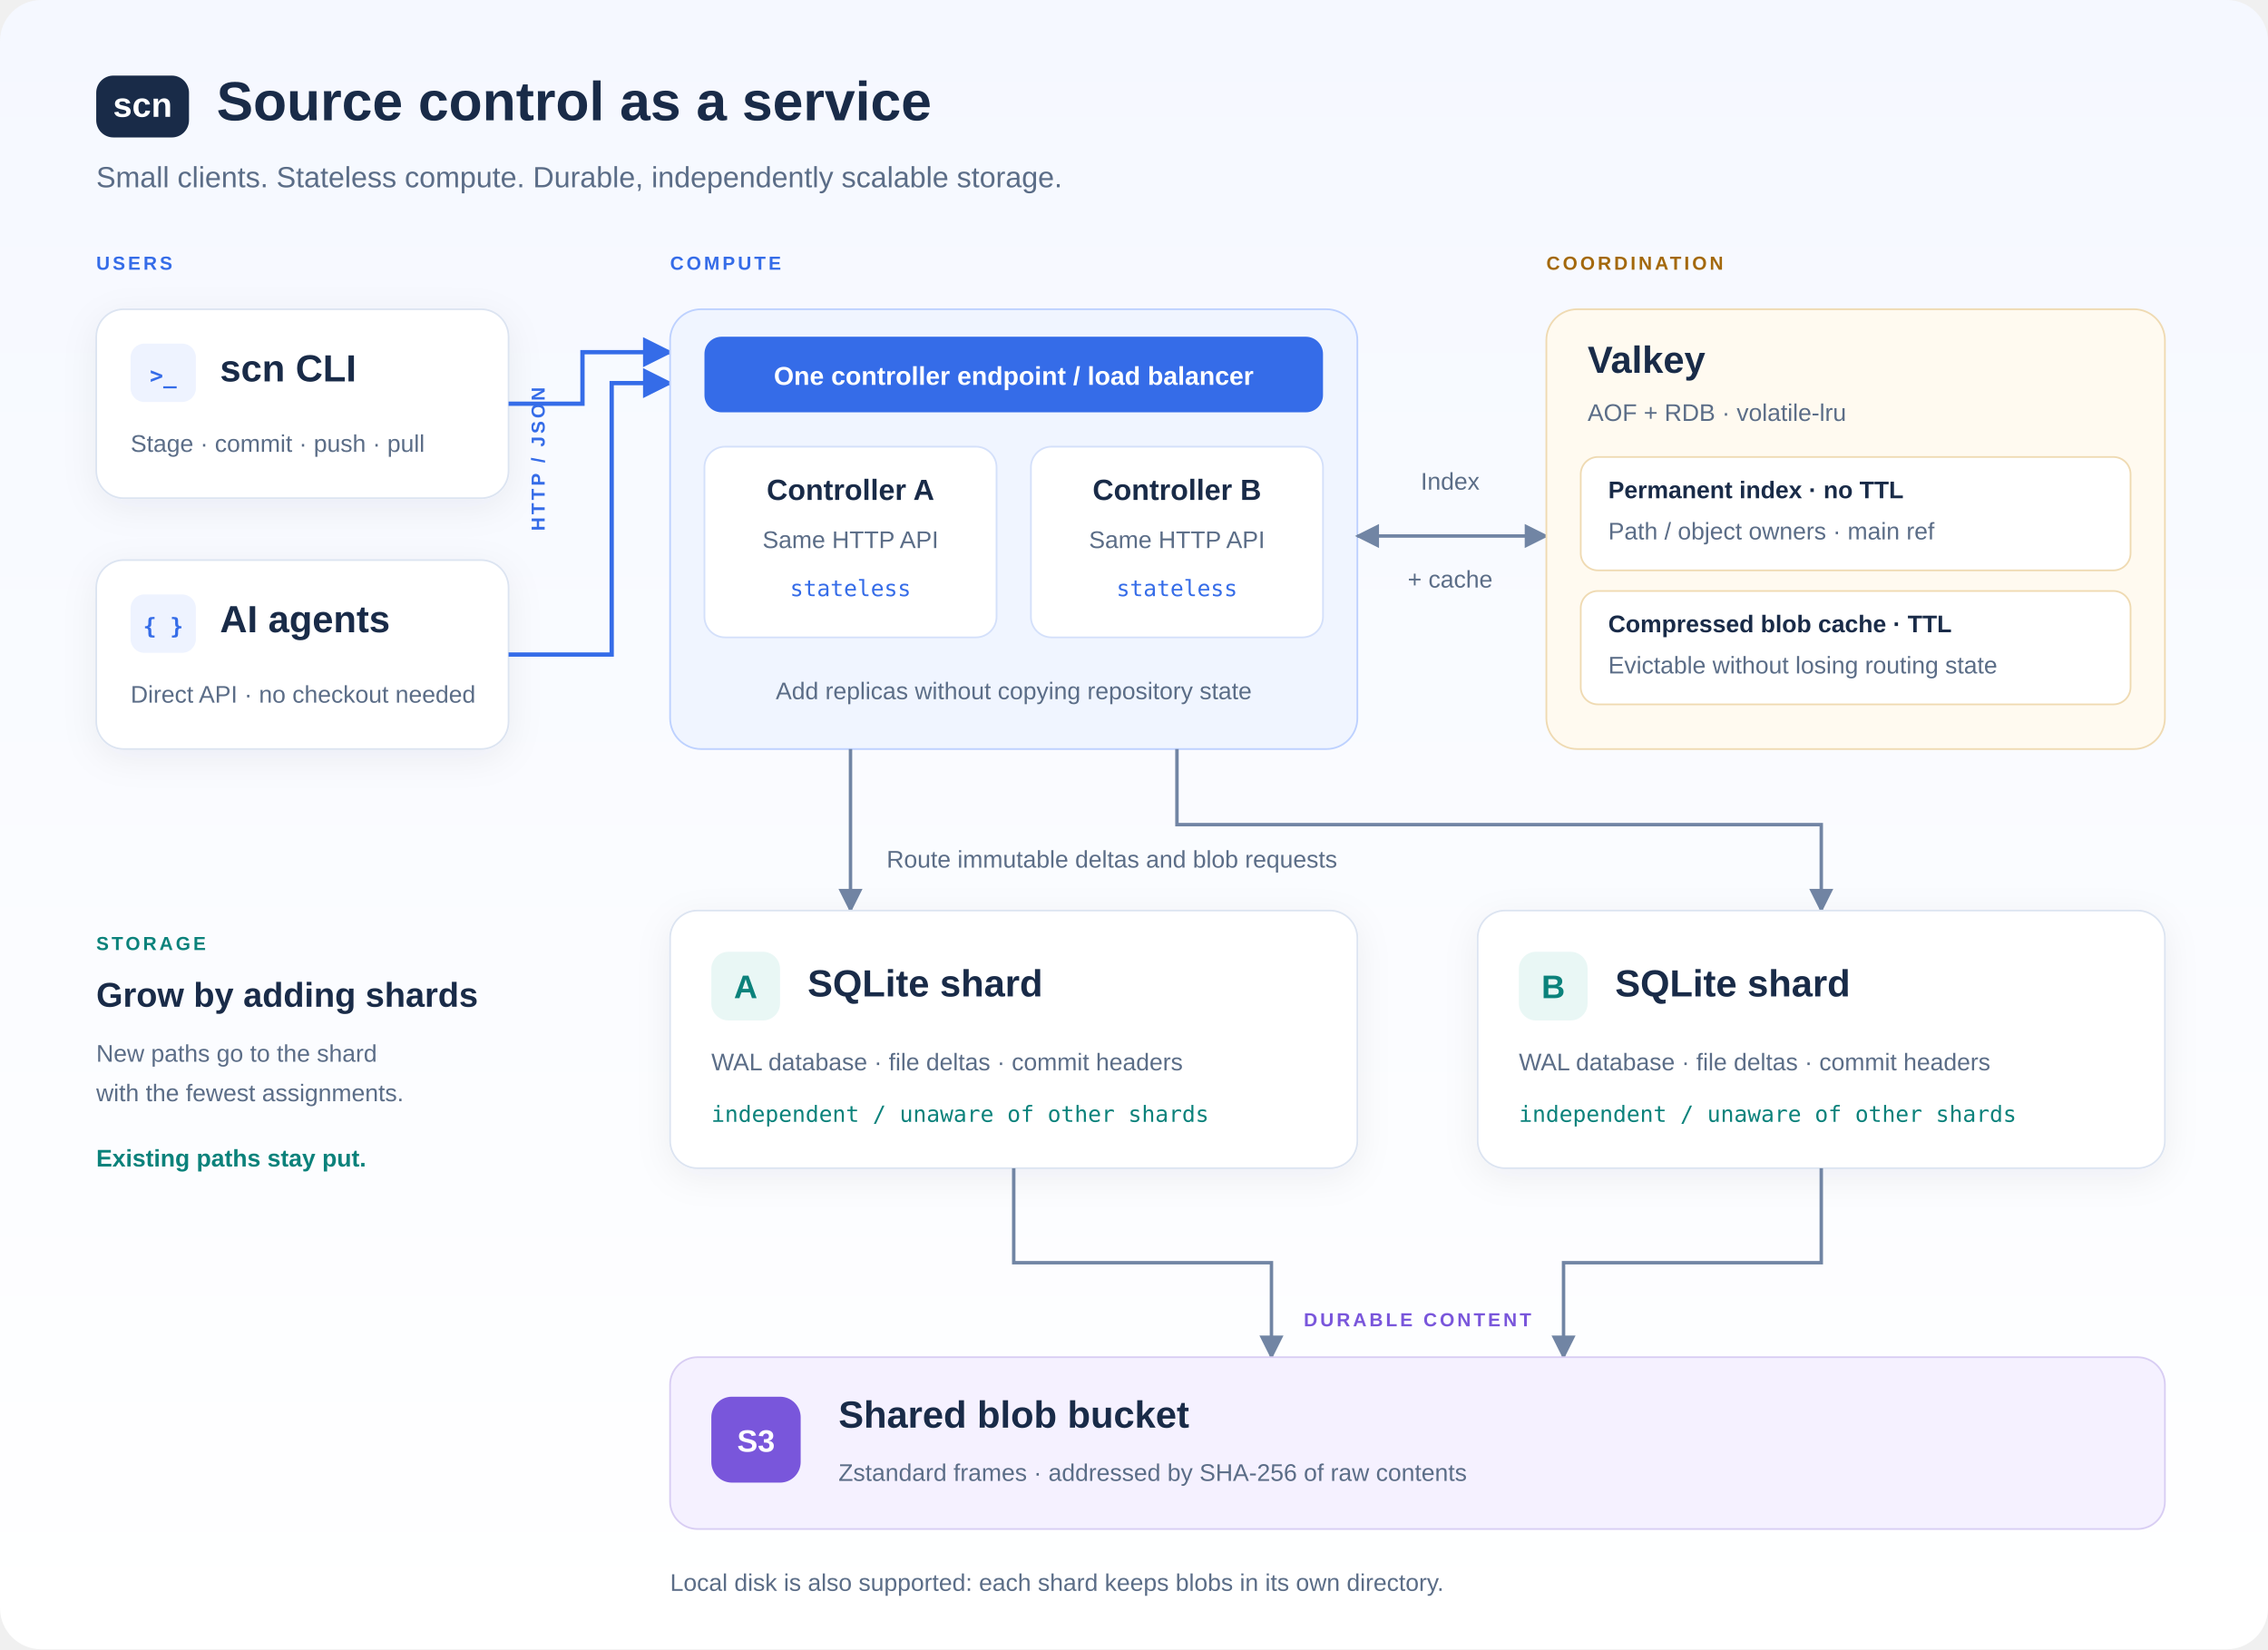
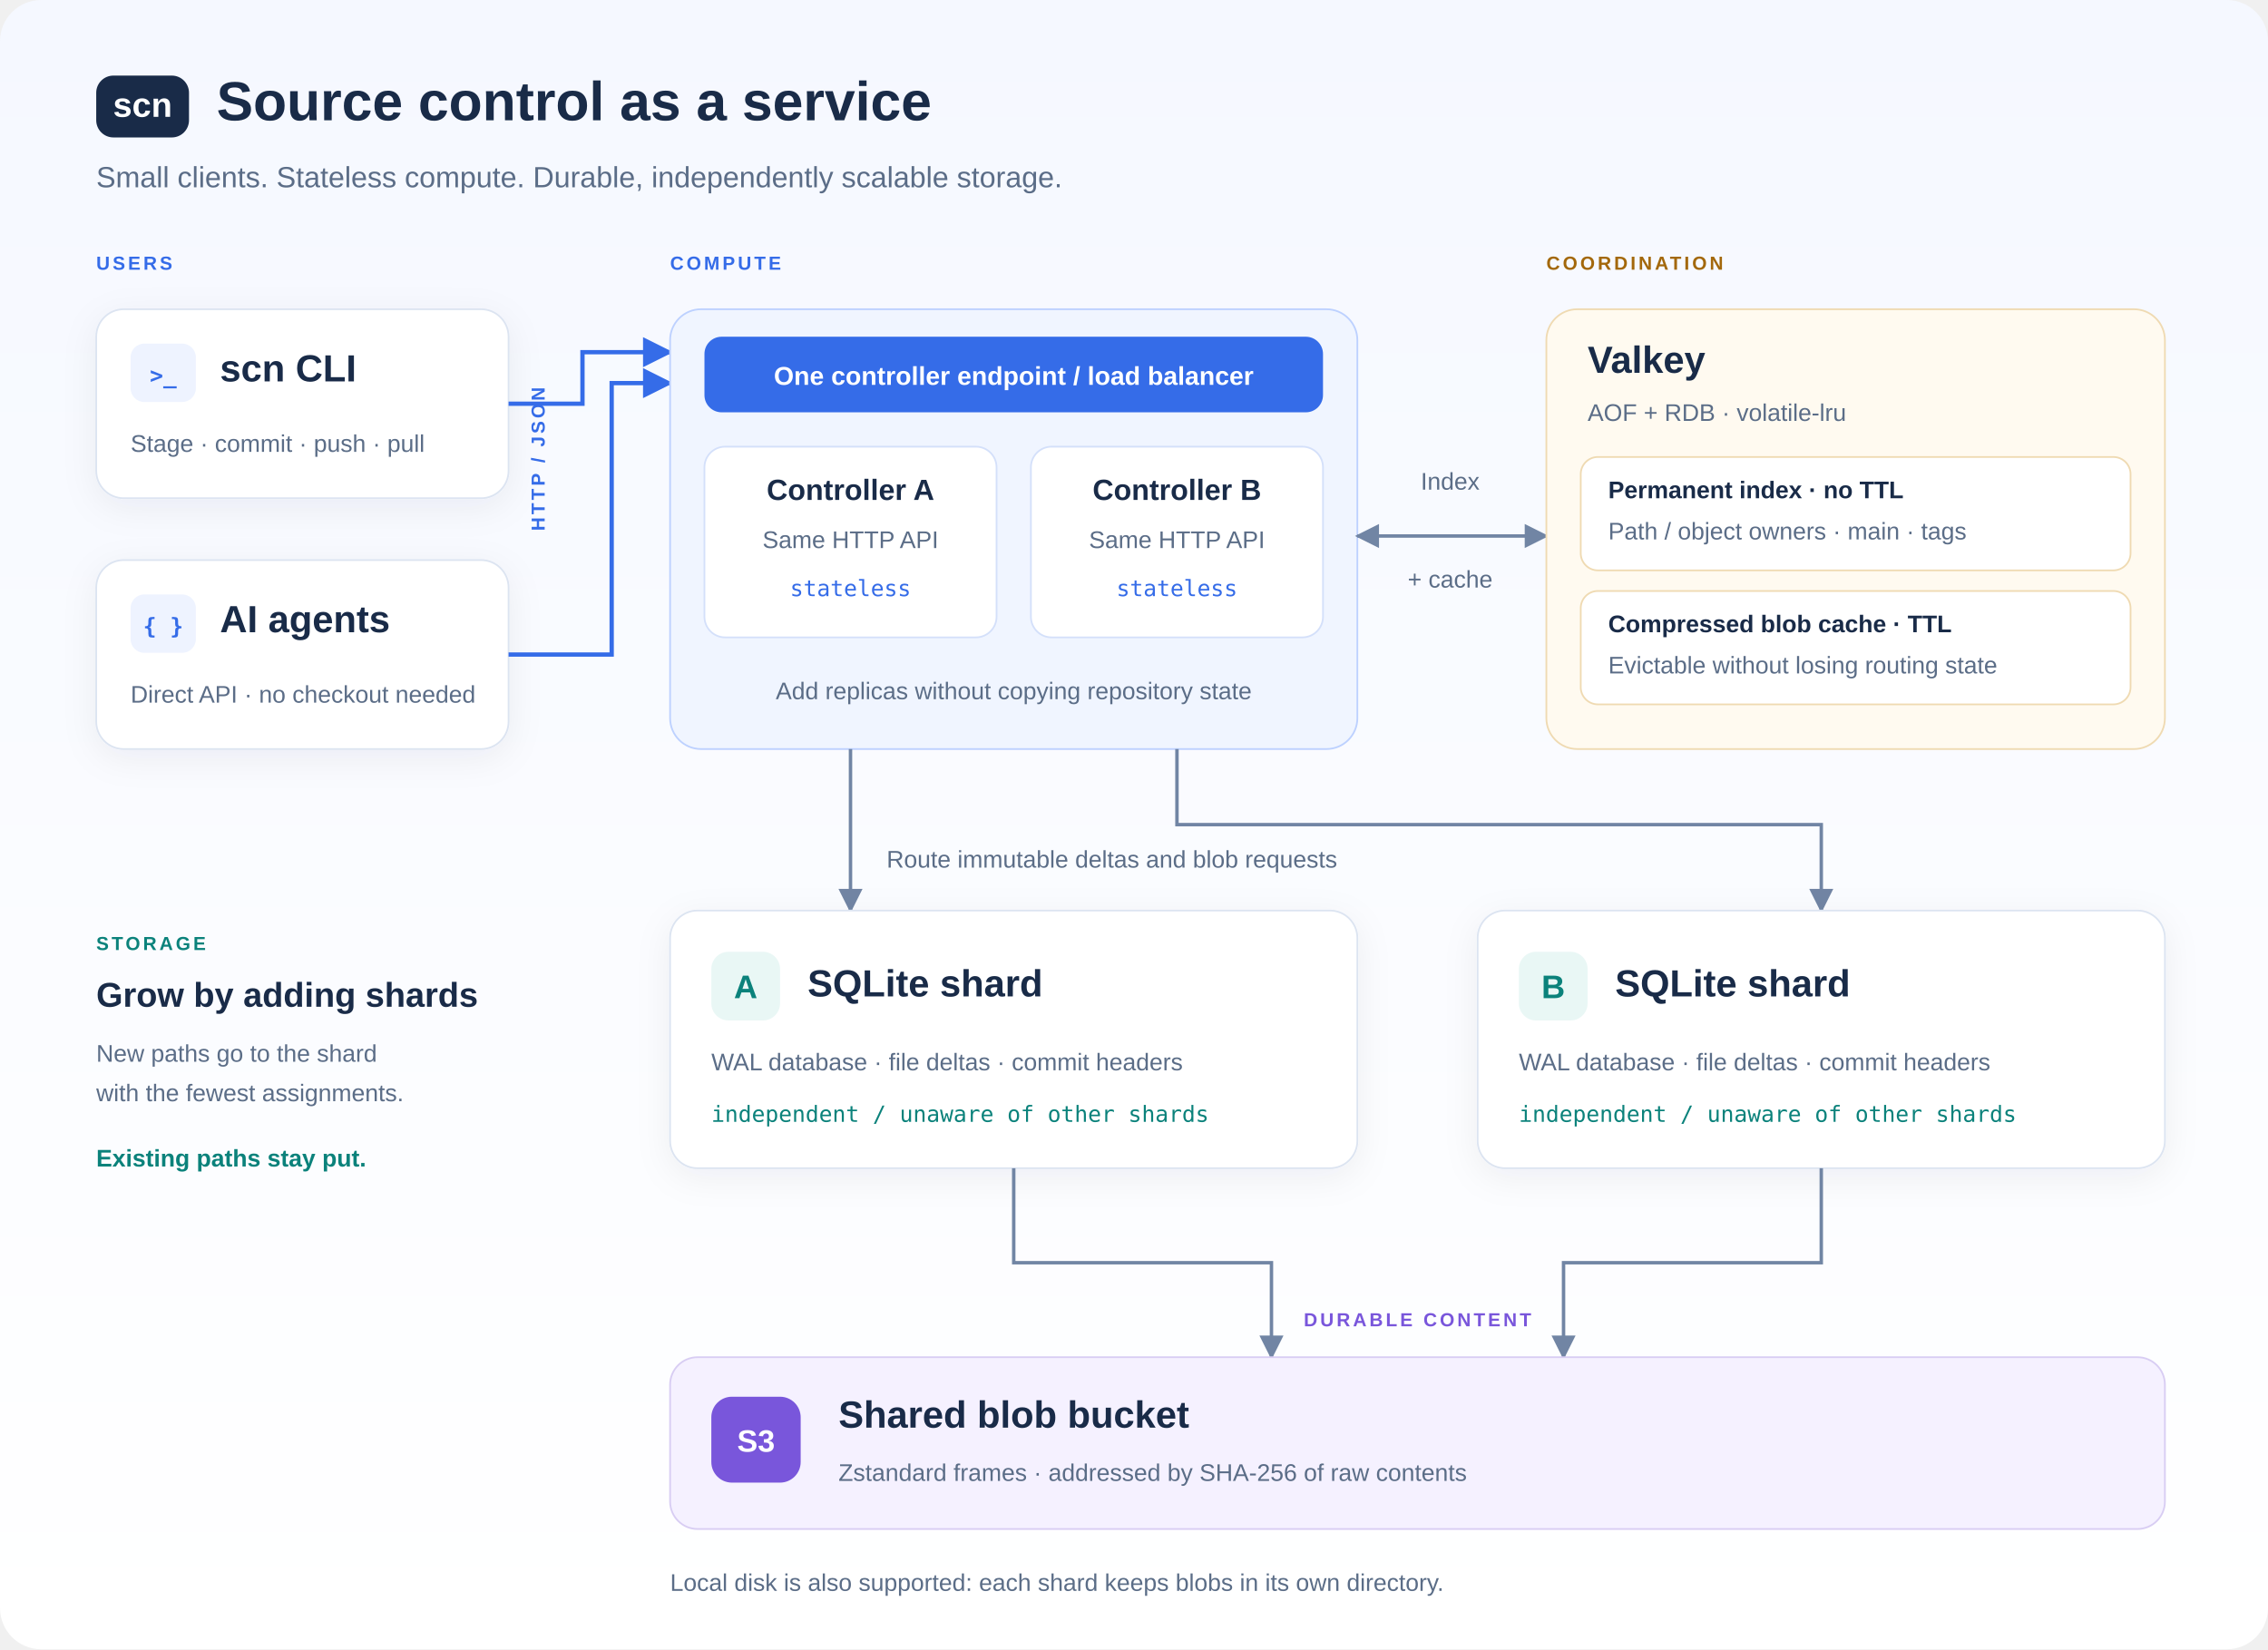
<svg xmlns="http://www.w3.org/2000/svg" width="1320" height="960" viewBox="0 0 1320 960" role="img" aria-labelledby="title description">
  <defs>
    <linearGradient id="background" x2="0" y2="1">
      <stop stop-color="#f5f8ff" />
      <stop offset="1" stop-color="#ffffff" />
    </linearGradient>
    <filter id="shadow" x="-15%" y="-20%" width="130%" height="150%">
      <feDropShadow dx="0" dy="5" stdDeviation="10" flood-color="#24365d" flood-opacity="0.06" />
    </filter>
    <marker id="arrow" viewBox="0 0 10 10" refX="9" refY="5" markerWidth="7" markerHeight="7" orient="auto-start-reverse">
      <path d="M 0 0 L 10 5 L 0 10 z" fill="#7185a4" />
    </marker>
    <marker id="blue-arrow" viewBox="0 0 10 10" refX="9" refY="5" markerWidth="7" markerHeight="7" orient="auto-start-reverse">
      <path d="M 0 0 L 10 5 L 0 10 z" fill="#356ce8" />
    </marker>
    <style>
      text { font-family: -apple-system, BlinkMacSystemFont, "Segoe UI", Arial, sans-serif; fill: #192b48; }
      .small { font-size: 14px; fill: #5b6d87; }
      .label { font-size: 11px; font-weight: 700; letter-spacing: 1.6px; }
      .heading { font-size: 22px; font-weight: 700; }
      .mono { font-family: "SFMono-Regular", Consolas, monospace; font-size: 13px; }
      .wire { fill: none; stroke: #7185a4; stroke-width: 2; marker-end: url(#arrow); }
      .request { fill: none; stroke: #356ce8; stroke-width: 2.5; marker-end: url(#blue-arrow); }
      .card { fill: white; stroke: #dce4f1; filter: url(#shadow); }
    </style>
  </defs>
  <rect width="1320" height="960" rx="24" fill="url(#background)" />
  <rect x="56" y="44" width="54" height="36" rx="10" fill="#192b48" />
  <text x="83" y="68" text-anchor="middle" style="font-size:20px; font-weight:750; fill:white">scn</text>
  <text x="126" y="70" style="font-size:32px; font-weight:750">Source control as a service</text>
  <text x="56" y="109" style="font-size:17px; fill:#5b6d87">Small clients. Stateless compute. Durable, independently scalable storage.</text>
  <text x="56" y="157" class="label" style="fill:#356ce8">USERS</text>
  <rect x="56" y="180" width="240" height="110" rx="16" class="card" />
  <rect x="76" y="200" width="38" height="34" rx="8" fill="#eef3ff" />
  <text x="95" y="223" text-anchor="middle" class="mono" style="fill:#356ce8; font-weight:700">&gt;_</text>
  <text x="128" y="222" class="heading">scn CLI</text>
  <text x="76" y="263" class="small">Stage · commit · push · pull</text>
  <rect x="56" y="326" width="240" height="110" rx="16" class="card" />
  <rect x="76" y="346" width="38" height="34" rx="8" fill="#eef3ff" />
  <text x="95" y="369" text-anchor="middle" class="mono" style="fill:#356ce8; font-weight:700">{ }</text>
  <text x="128" y="368" class="heading">AI agents</text>
  <text x="76" y="409" class="small">Direct API · no checkout needed</text>
  <path d="M296 235 H339 V205 H390" class="request" />
  <path d="M296 381 H356 V223 H390" class="request" />
  <text x="317" y="309" class="label" style="fill:#356ce8" transform="rotate(-90 317 309)">HTTP / JSON</text>
  <text x="390" y="157" class="label" style="fill:#356ce8">COMPUTE</text>
  <rect x="390" y="180" width="400" height="256" rx="18" fill="#f0f5ff" stroke="#bdd1ff" />
  <rect x="410" y="196" width="360" height="44" rx="10" fill="#356ce8" />
  <text x="590" y="224" text-anchor="middle" style="font-size:15px; fill:white; font-weight:650">One controller endpoint / load balancer</text>
  <rect x="410" y="260" width="170" height="111" rx="12" fill="white" stroke="#d4e0fa" />
  <rect x="600" y="260" width="170" height="111" rx="12" fill="white" stroke="#d4e0fa" />
  <text x="495" y="291" text-anchor="middle" style="font-size:17px; font-weight:650">Controller A</text>
  <text x="685" y="291" text-anchor="middle" style="font-size:17px; font-weight:650">Controller B</text>
  <text x="495" y="319" text-anchor="middle" class="small">Same HTTP API</text>
  <text x="685" y="319" text-anchor="middle" class="small">Same HTTP API</text>
  <text x="495" y="347" text-anchor="middle" class="mono" style="fill:#356ce8">stateless</text>
  <text x="685" y="347" text-anchor="middle" class="mono" style="fill:#356ce8">stateless</text>
  <text x="590" y="407" text-anchor="middle" class="small">Add replicas without copying repository state</text>
  <path d="M790 312 H900" class="wire" style="marker-start:url(#arrow)" />
  <text x="844" y="285" text-anchor="middle" class="small">Index</text>
  <text x="844" y="342" text-anchor="middle" class="small">+ cache</text>
  <text x="900" y="157" class="label" style="fill:#a3680b">COORDINATION</text>
  <rect x="900" y="180" width="360" height="256" rx="18" fill="#fffaf0" stroke="#efdab2" />
  <text x="924" y="217" class="heading">Valkey</text>
  <text x="924" y="245" class="small">AOF + RDB · volatile-lru</text>
  <rect x="920" y="266" width="320" height="66" rx="10" fill="white" stroke="#efdab2" />
  <text x="936" y="290" style="font-size:14px; font-weight:650">Permanent index · no TTL</text>
-   <text x="936" y="314" class="small">Path / object owners · main ref</text>
+   <text x="936" y="314" class="small">Path / object owners · main · tags</text>
  <rect x="920" y="344" width="320" height="66" rx="10" fill="white" stroke="#efdab2" />
  <text x="936" y="368" style="font-size:14px; font-weight:650">Compressed blob cache · TTL</text>
  <text x="936" y="392" class="small">Evictable without losing routing state</text>
  <path d="M495 436 V530" class="wire" />
  <path d="M685 436 V480 H1060 V530" class="wire" />
  <text x="516" y="505" class="small">Route immutable deltas and blob requests</text>
  <text x="56" y="553" class="label" style="fill:#0b827b">STORAGE</text>
  <text x="56" y="586" style="font-size:20px; font-weight:650">Grow by adding shards</text>
  <text x="56" y="618" class="small">New paths go to the shard</text>
  <text x="56" y="641" class="small">with the fewest assignments.</text>
  <text x="56" y="679" class="small" style="font-weight:650; fill:#0b827b">Existing paths stay put.</text>
  <rect x="390" y="530" width="400" height="150" rx="16" class="card" />
  <rect x="860" y="530" width="400" height="150" rx="16" class="card" />
  <rect x="414" y="554" width="40" height="40" rx="10" fill="#e9f7f5" />
  <rect x="884" y="554" width="40" height="40" rx="10" fill="#e9f7f5" />
  <text x="434" y="581" text-anchor="middle" style="font-size:19px; font-weight:700; fill:#0b827b">A</text>
  <text x="904" y="581" text-anchor="middle" style="font-size:19px; font-weight:700; fill:#0b827b">B</text>
  <text x="470" y="580" class="heading">SQLite shard</text>
  <text x="940" y="580" class="heading">SQLite shard</text>
  <text x="414" y="623" class="small">WAL database · file deltas · commit headers</text>
  <text x="884" y="623" class="small">WAL database · file deltas · commit headers</text>
  <text x="414" y="653" class="mono" style="fill:#0b827b">independent / unaware of other shards</text>
  <text x="884" y="653" class="mono" style="fill:#0b827b">independent / unaware of other shards</text>
  <path d="M590 680 V735 H740 V790" class="wire" />
  <path d="M1060 680 V735 H910 V790" class="wire" />
  <text x="825" y="772" text-anchor="middle" class="label" style="fill:#7956db">DURABLE CONTENT</text>
  <rect x="390" y="790" width="870" height="100" rx="16" fill="#f5f1ff" stroke="#d8cdf3" />
  <rect x="414" y="813" width="52" height="50" rx="12" fill="#7956db" />
  <text x="440" y="845" text-anchor="middle" style="font-size:18px; font-weight:750; fill:white">S3</text>
  <text x="488" y="831" class="heading">Shared blob bucket</text>
  <text x="488" y="862" class="small">Zstandard frames · addressed by SHA-256 of raw contents</text>
  <text x="390" y="926" class="small">Local disk is also supported: each shard keeps blobs in its own directory.</text>
</svg>
